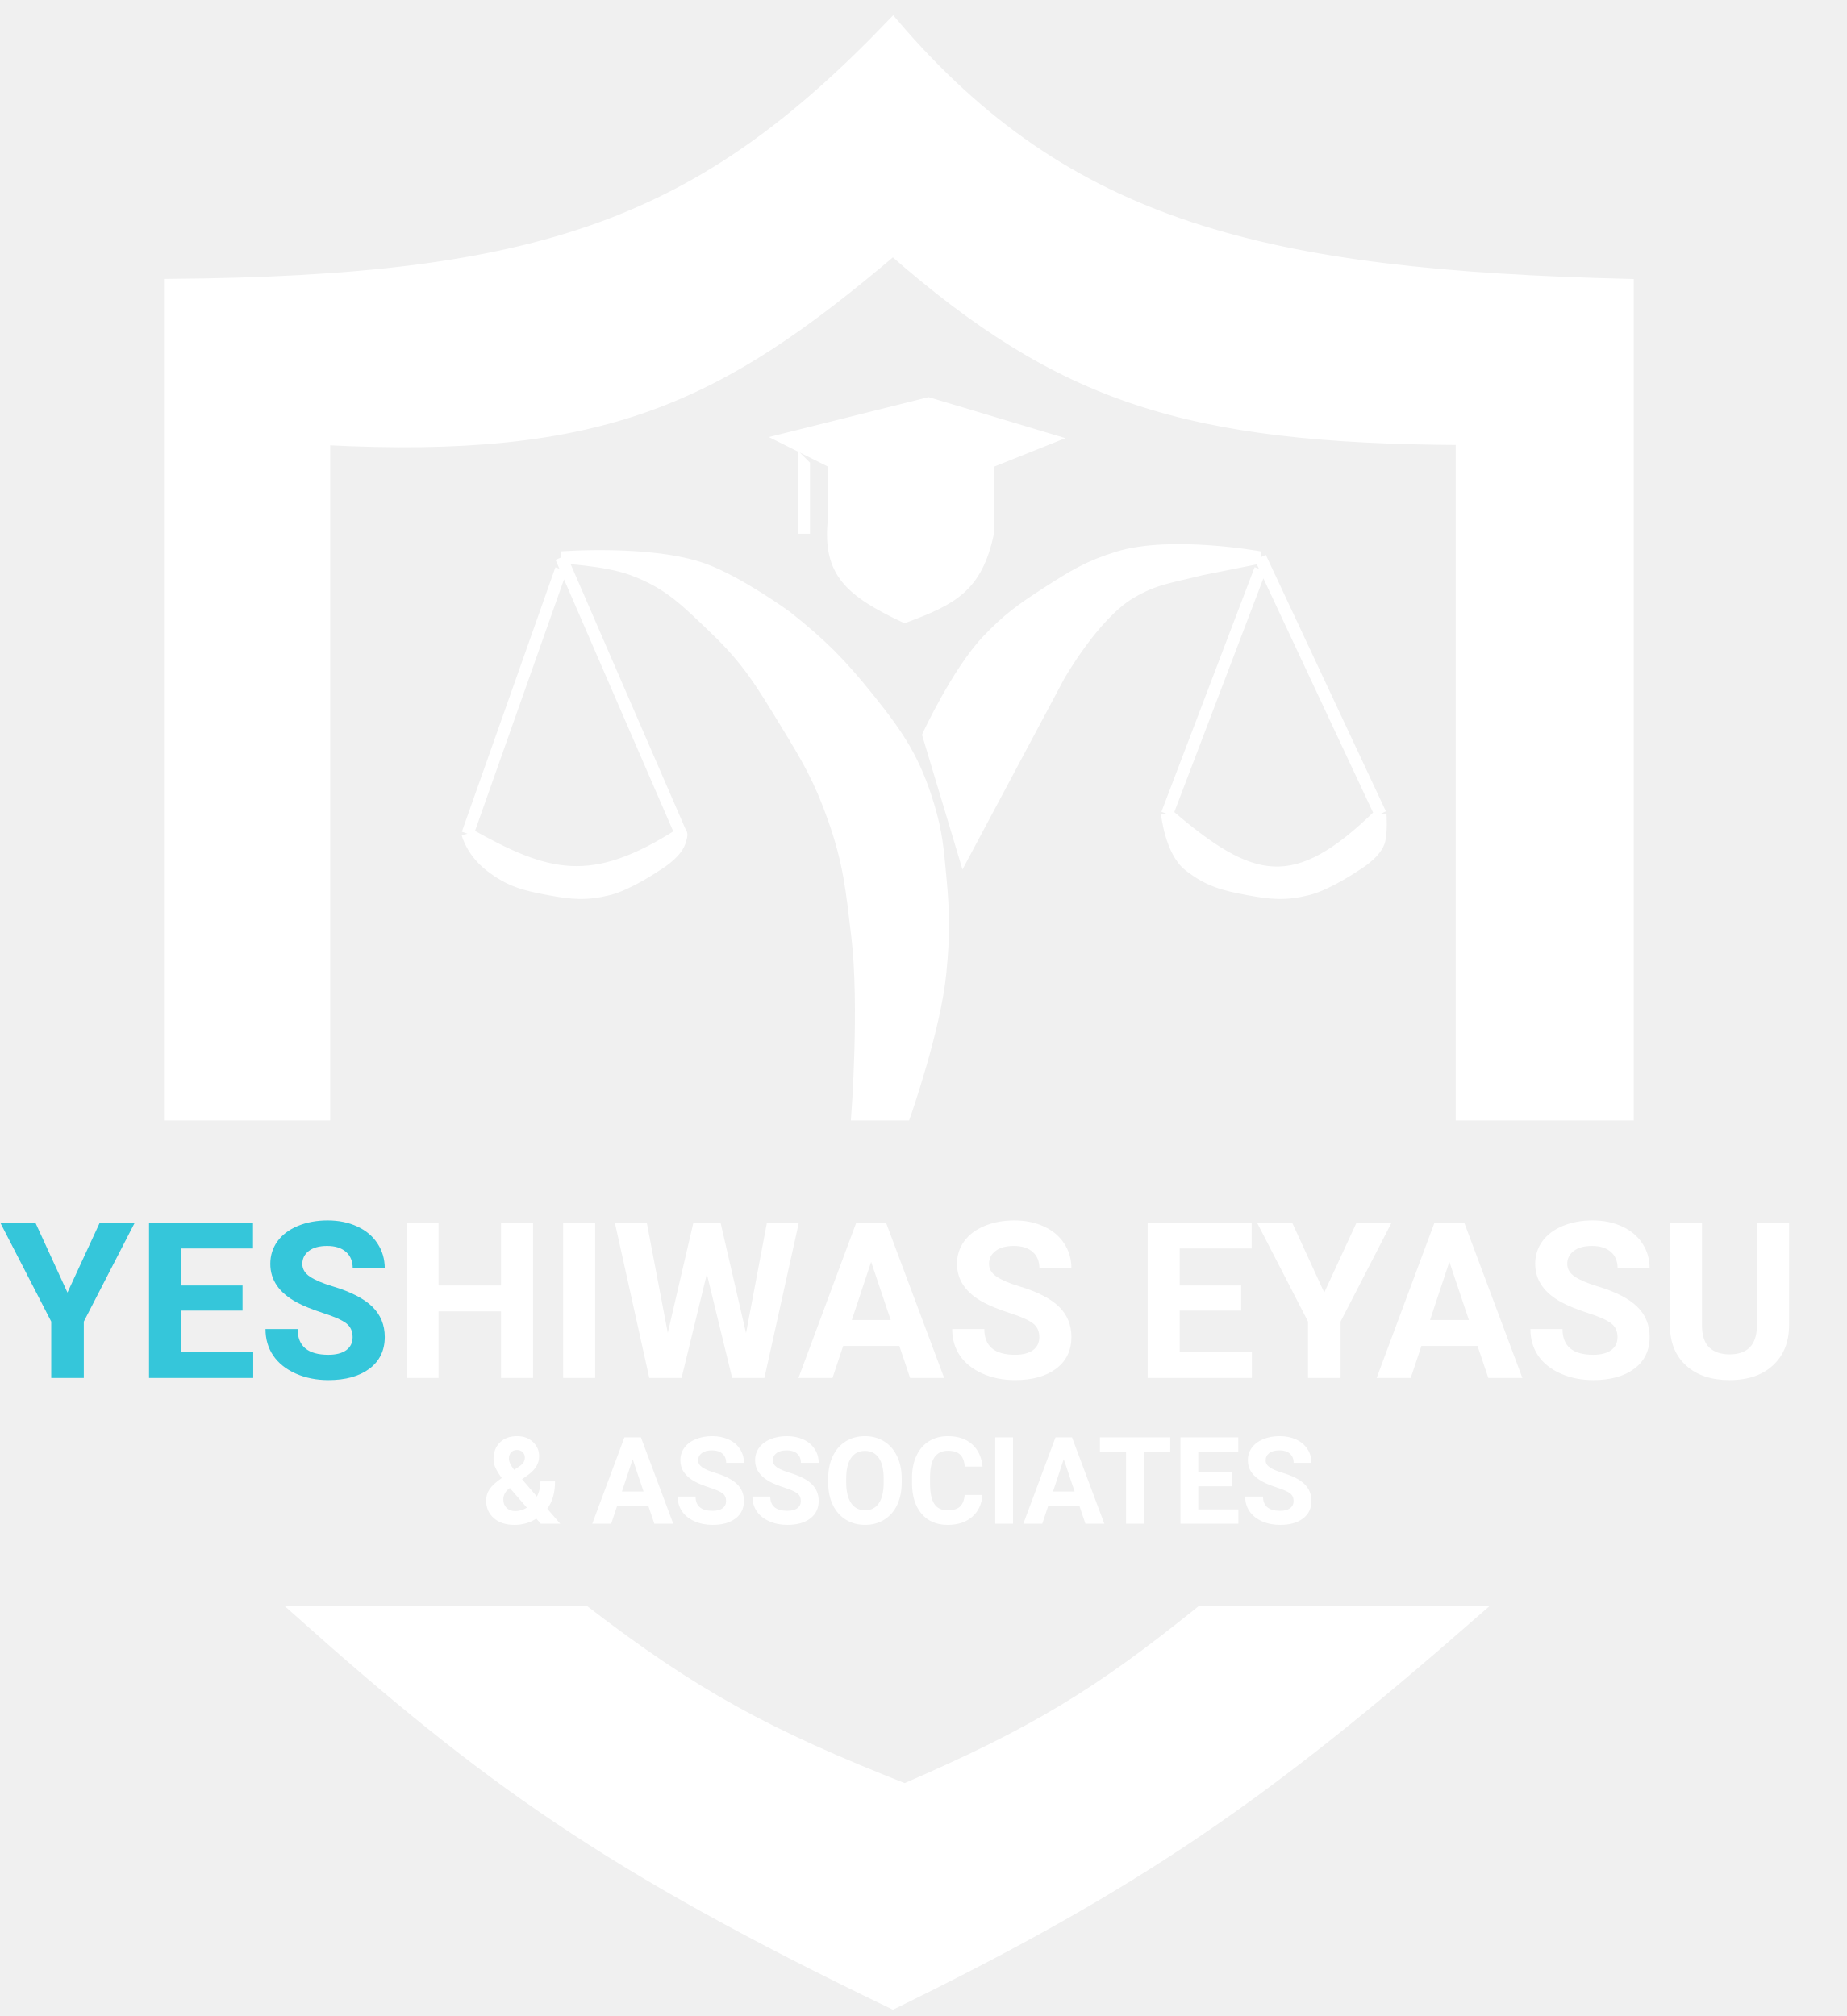
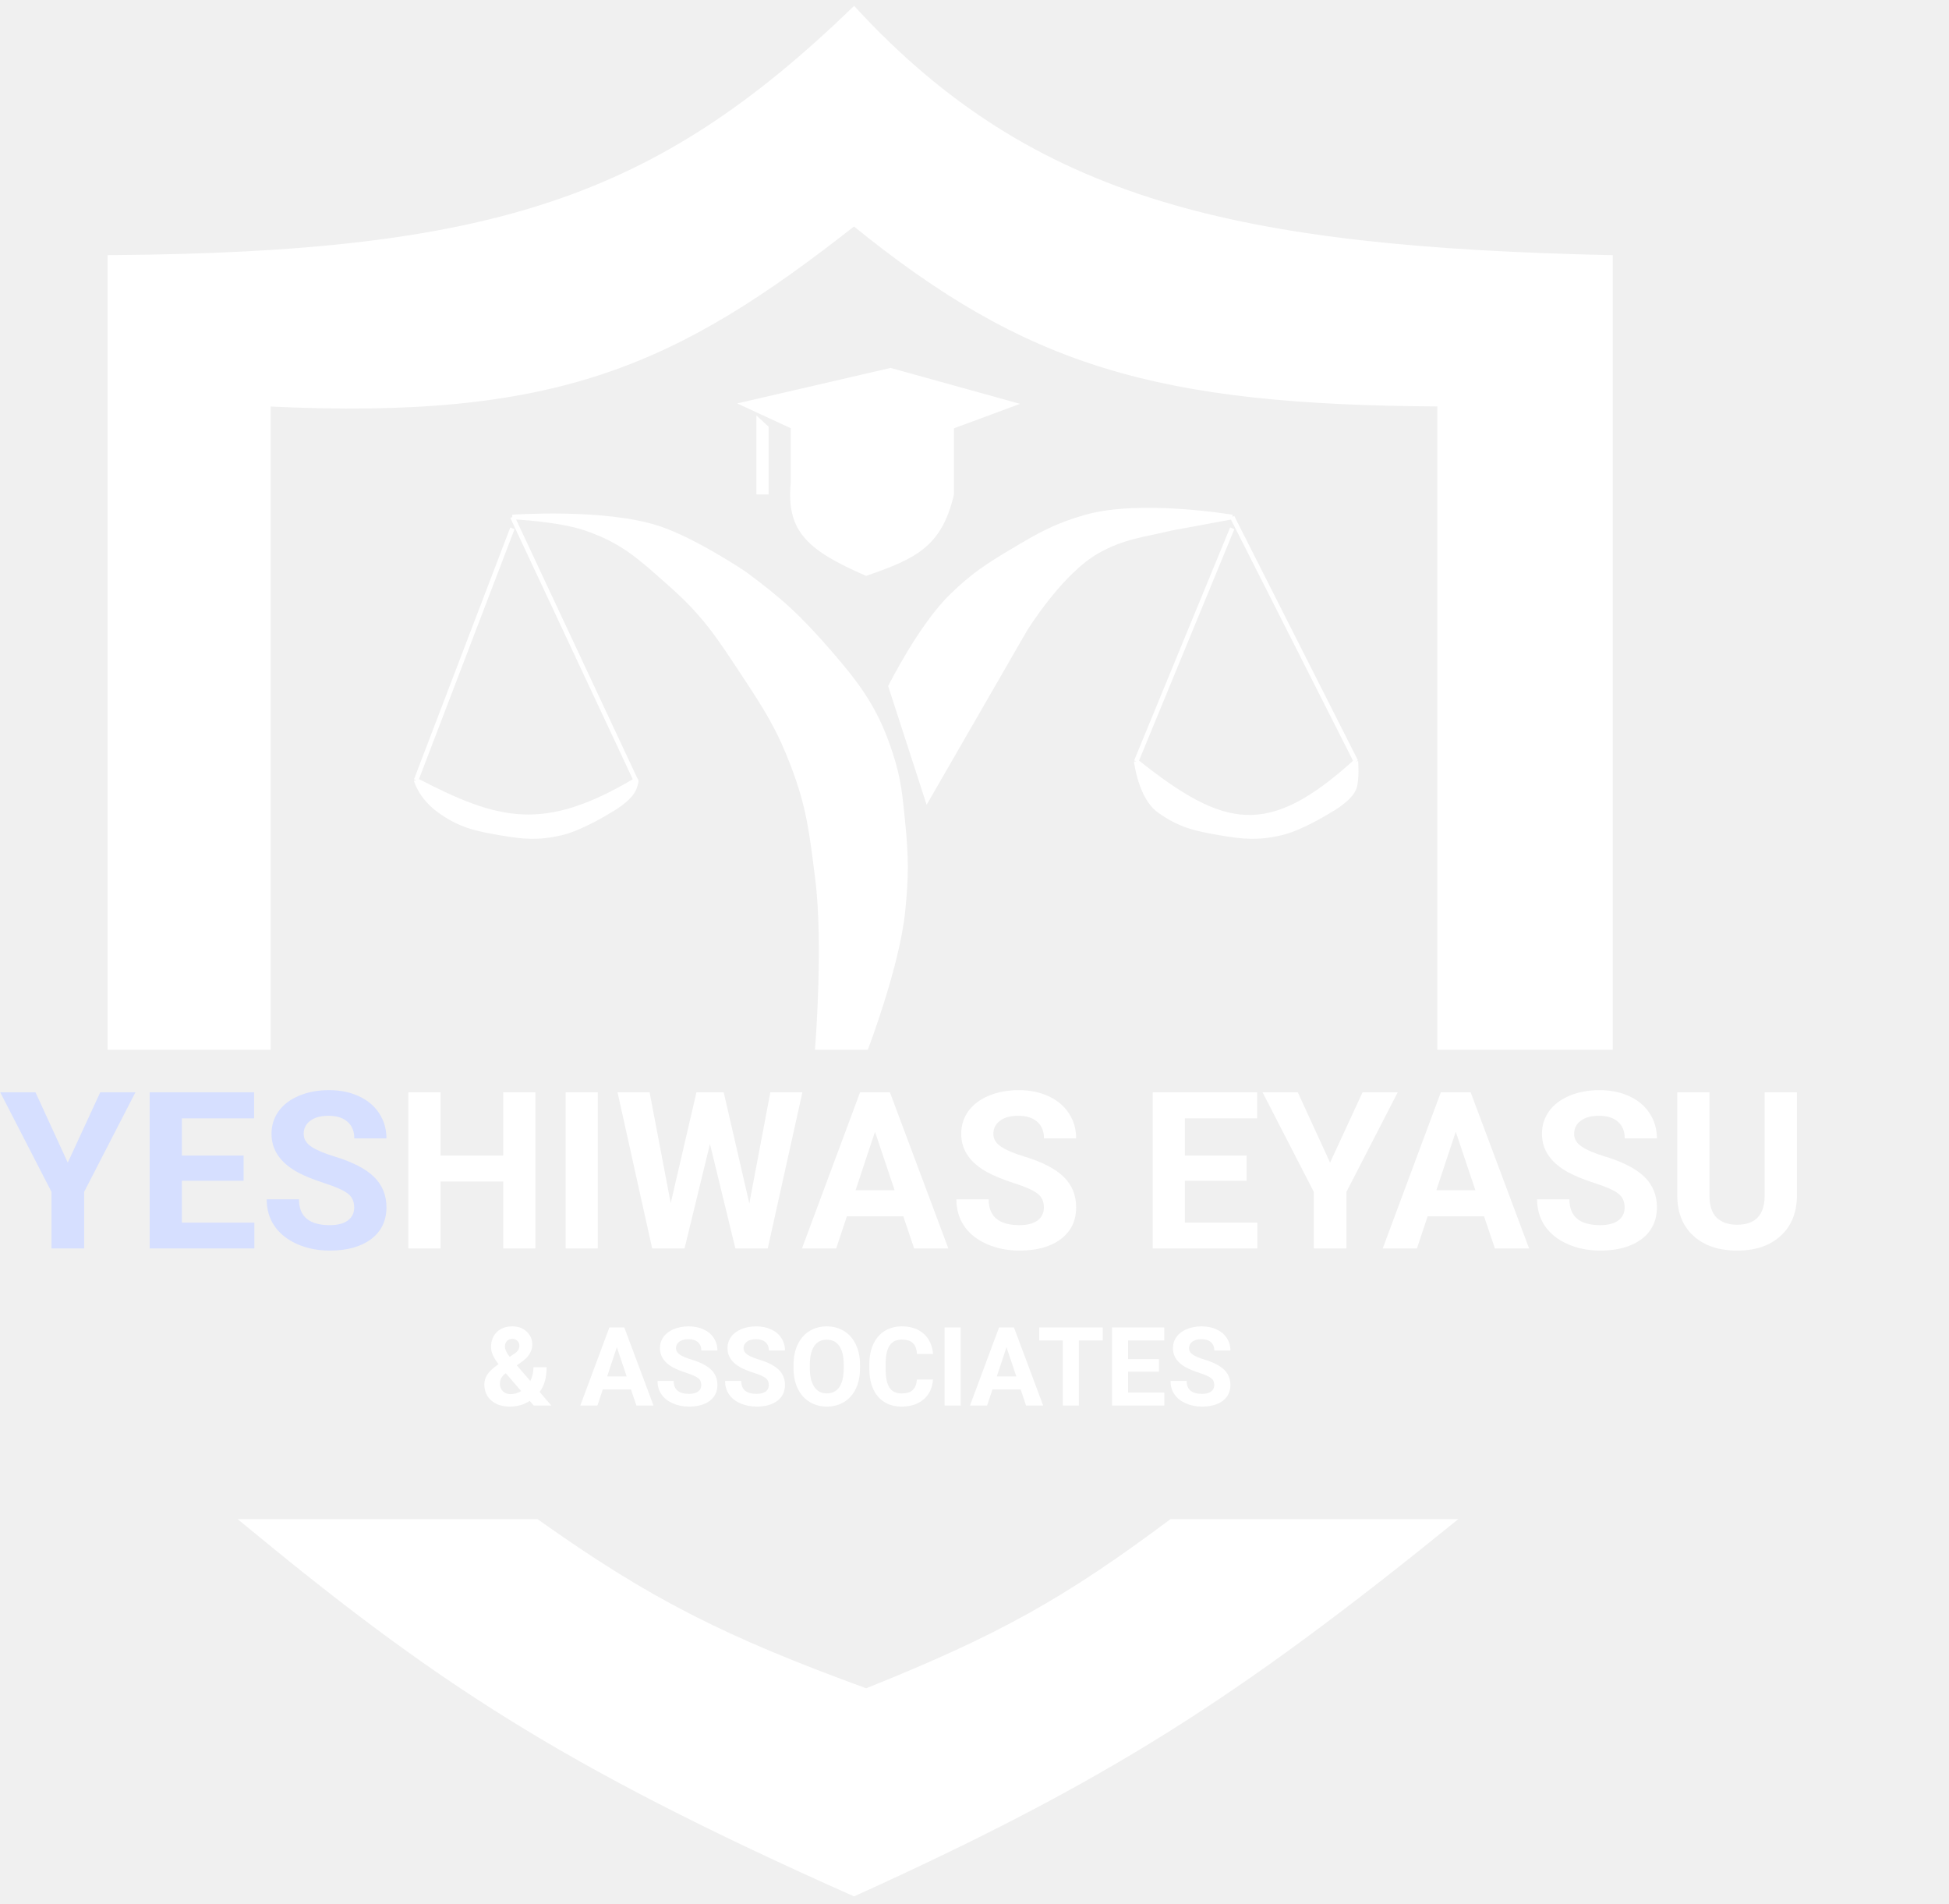
- <svg xmlns="http://www.w3.org/2000/svg" width="76" height="83" viewBox="0 0 76 83" fill="none">
-   <path d="M36.756 82.463C24.924 76.769 19.968 73.146 12.366 66.366H24.073C28.56 69.812 31.562 71.443 37.244 73.683C42.6 71.366 45.251 69.746 49.439 66.366H60.658C52.044 73.906 46.86 77.515 36.756 82.463Z" fill="white" />
-   <path d="M13.341 45.878H7V11.732C22.348 11.609 28.854 9.25 36.756 1C43.939 9.415 52.085 11.365 67 11.732V45.878H60.171V18.073C48.835 18.012 43.68 16.344 36.756 10.268C29.588 16.354 24.859 18.673 13.341 18.073V45.878Z" fill="white" />
-   <path d="M37.244 45.878H35.293C35.293 45.878 35.628 41.399 35.293 38.561C35.065 36.632 34.964 35.515 34.317 33.683C33.75 32.076 33.254 31.234 32.366 29.78C31.372 28.155 30.817 27.193 29.439 25.878C28.254 24.747 27.562 24.006 26.024 23.439C24.937 23.038 23.098 22.951 23.098 22.951L28.028 34.326C28.028 34.326 28.096 34.297 27.976 34.658C27.805 35.17 27 35.634 27 35.634C27 35.634 25.875 36.403 25.049 36.61C24.125 36.841 23.546 36.783 22.61 36.61C21.601 36.423 20.979 36.267 20.171 35.634C19.421 35.047 19.247 34.326 19.247 34.326C22.523 36.169 24.36 36.689 28.028 34.326L23.098 22.951C23.098 22.951 26.792 22.663 28.951 23.439C30.397 23.958 32.366 25.39 32.366 25.39C33.813 26.543 34.564 27.287 35.781 28.805C36.997 30.323 37.655 31.317 38.219 33.195C38.553 34.305 38.599 34.968 38.707 36.122C38.85 37.639 38.853 38.507 38.707 40.024C38.481 42.37 37.244 45.878 37.244 45.878Z" fill="white" />
-   <path d="M39.683 35.146L38.219 30.268C38.219 30.268 39.42 27.669 40.658 26.366C41.499 25.482 42.072 25.075 43.098 24.415C44.172 23.723 44.803 23.327 46.024 22.951C48.209 22.279 51.878 22.951 51.878 22.951L56.822 33.511C56.822 33.511 56.877 34.297 56.756 34.658C56.586 35.17 55.781 35.634 55.781 35.634C55.781 35.634 54.656 36.403 53.829 36.61C52.905 36.841 52.327 36.783 51.39 36.61C50.382 36.423 49.759 36.267 48.951 35.634C48.201 35.047 48.041 33.511 48.041 33.511C51.516 36.501 53.316 36.959 56.822 33.511L51.878 22.951L49.439 23.439C48.273 23.741 47.545 23.795 46.512 24.415C45.006 25.318 43.585 27.829 43.585 27.829L39.683 35.146Z" fill="white" />
-   <path d="M40.658 19.049V21.976C40.181 24.165 39.182 24.662 37.244 25.39C34.98 24.316 34.135 23.543 34.317 21.488V19.049L32.366 18.073L38.219 16.61L43.098 18.073L40.658 19.049Z" fill="white" />
-   <path d="M23.098 22.951C23.098 22.951 24.937 23.038 26.024 23.439C27.562 24.006 28.254 24.747 29.439 25.878C30.817 27.193 31.372 28.155 32.366 29.78C33.254 31.234 33.75 32.076 34.317 33.683C34.964 35.515 35.065 36.632 35.293 38.561C35.628 41.399 35.293 45.878 35.293 45.878H37.244C37.244 45.878 38.481 42.37 38.707 40.024C38.853 38.507 38.85 37.639 38.707 36.122C38.599 34.968 38.553 34.305 38.219 33.195C37.655 31.317 36.997 30.323 35.781 28.805C34.564 27.287 33.813 26.543 32.366 25.39C32.366 25.39 30.397 23.958 28.951 23.439C26.792 22.663 23.098 22.951 23.098 22.951ZM23.098 22.951L28.028 34.326M51.878 22.951L49.439 23.439C48.273 23.741 47.545 23.795 46.512 24.415C45.006 25.318 43.585 27.829 43.585 27.829L39.683 35.146C39.111 33.241 38.791 32.173 38.219 30.268C38.219 30.268 39.42 27.669 40.658 26.366C41.499 25.482 42.072 25.075 43.098 24.415C44.172 23.723 44.803 23.327 46.024 22.951C48.209 22.279 51.878 22.951 51.878 22.951ZM51.878 22.951L56.822 33.511M23.098 23.439L19.247 34.326M19.247 34.326C22.523 36.169 24.36 36.689 28.028 34.326M19.247 34.326C19.247 34.326 19.421 35.047 20.171 35.634C20.979 36.267 21.601 36.423 22.61 36.61C23.546 36.783 24.125 36.841 25.049 36.61C25.875 36.403 27 35.634 27 35.634C27 35.634 27.805 35.17 27.976 34.658C28.096 34.297 28.028 34.326 28.028 34.326M34.317 21.976H40.658M40.658 21.976V19.049L43.098 18.073L38.219 16.61L32.366 18.073L34.317 19.049V21.488C34.135 23.543 34.98 24.316 37.244 25.39C39.182 24.662 40.181 24.165 40.658 21.976ZM48.041 33.511C51.516 36.501 53.316 36.959 56.822 33.511M48.041 33.511C48.041 33.511 48.201 35.047 48.951 35.634C49.759 36.267 50.382 36.423 51.39 36.61C52.327 36.783 52.905 36.841 53.829 36.61C54.656 36.403 55.781 35.634 55.781 35.634C55.781 35.634 56.586 35.17 56.756 34.658C56.877 34.297 56.822 33.511 56.822 33.511M48.041 33.511L51.878 23.439M12.366 66.366C19.968 73.146 24.924 76.769 36.756 82.463C46.86 77.515 52.044 73.906 60.658 66.366H49.439C45.251 69.746 42.6 71.366 37.244 73.683C31.562 71.443 28.56 69.812 24.073 66.366H12.366ZM7 45.878H13.341V18.073C24.859 18.673 29.588 16.354 36.756 10.268C43.68 16.344 48.835 18.012 60.171 18.073V45.878H67V11.732C52.085 11.365 43.939 9.415 36.756 1C28.854 9.25 22.348 11.609 7 11.732V45.878Z" stroke="white" stroke-width="0.5" />
-   <path d="M32.854 21.488V19.049V18.561L33.342 19.049V21.976H32.854V21.488Z" fill="white" />
-   <path d="M2.777 53.216L4.109 50.333H5.55L3.45 54.411V56.732H2.109V54.411L0.009 50.333H1.455L2.777 53.216ZM9.984 53.959H7.453V55.673H10.424V56.732H6.135V50.333H10.415V51.401H7.453V52.926H9.984V53.959ZM14.515 55.053C14.515 54.804 14.427 54.614 14.252 54.482C14.076 54.347 13.759 54.206 13.302 54.06C12.845 53.91 12.483 53.764 12.217 53.62C11.49 53.228 11.127 52.699 11.127 52.034C11.127 51.688 11.224 51.381 11.417 51.111C11.613 50.839 11.893 50.626 12.256 50.474C12.623 50.322 13.033 50.245 13.487 50.245C13.944 50.245 14.351 50.329 14.709 50.496C15.066 50.66 15.343 50.893 15.539 51.195C15.738 51.496 15.838 51.839 15.838 52.223H14.52C14.52 51.93 14.427 51.703 14.243 51.542C14.058 51.378 13.799 51.296 13.465 51.296C13.143 51.296 12.892 51.364 12.713 51.502C12.535 51.637 12.445 51.816 12.445 52.038C12.445 52.246 12.549 52.421 12.757 52.561C12.968 52.702 13.277 52.834 13.685 52.957C14.435 53.182 14.981 53.462 15.324 53.796C15.666 54.13 15.838 54.546 15.838 55.044C15.838 55.598 15.628 56.033 15.21 56.349C14.79 56.663 14.227 56.82 13.518 56.82C13.025 56.82 12.577 56.73 12.173 56.551C11.769 56.37 11.46 56.122 11.246 55.809C11.035 55.495 10.929 55.132 10.929 54.719H12.252C12.252 55.425 12.674 55.778 13.518 55.778C13.831 55.778 14.076 55.715 14.252 55.589C14.427 55.46 14.515 55.282 14.515 55.053Z" fill="#35C6DA" />
-   <path d="M21.942 56.732H20.623V53.989H18.053V56.732H16.734V50.333H18.053V52.926H20.623V50.333H21.942V56.732ZM24.5 56.732H23.181V50.333H24.5V56.732ZM30.709 54.886L31.57 50.333H32.884L31.465 56.732H30.138L29.096 52.451L28.055 56.732H26.727L25.308 50.333H26.622L27.488 54.877L28.543 50.333H29.659L30.709 54.886ZM37.02 55.413H34.708L34.269 56.732H32.867L35.248 50.333H36.47L38.865 56.732H37.463L37.02 55.413ZM35.064 54.346H36.664L35.859 51.95L35.064 54.346ZM42.781 55.053C42.781 54.804 42.693 54.614 42.517 54.482C42.341 54.347 42.025 54.206 41.568 54.06C41.111 53.91 40.749 53.764 40.482 53.62C39.756 53.228 39.393 52.699 39.393 52.034C39.393 51.688 39.489 51.381 39.683 51.111C39.879 50.839 40.159 50.626 40.522 50.474C40.888 50.322 41.298 50.245 41.752 50.245C42.209 50.245 42.617 50.329 42.974 50.496C43.331 50.66 43.608 50.893 43.805 51.195C44.004 51.496 44.103 51.839 44.103 52.223H42.785C42.785 51.93 42.693 51.703 42.508 51.542C42.324 51.378 42.065 51.296 41.73 51.296C41.408 51.296 41.158 51.364 40.979 51.502C40.8 51.637 40.711 51.816 40.711 52.038C40.711 52.246 40.815 52.421 41.023 52.561C41.234 52.702 41.543 52.834 41.95 52.957C42.7 53.182 43.247 53.462 43.589 53.796C43.932 54.13 44.103 54.546 44.103 55.044C44.103 55.598 43.894 56.033 43.475 56.349C43.056 56.663 42.492 56.82 41.783 56.82C41.291 56.82 40.843 56.73 40.438 56.551C40.034 56.37 39.725 56.122 39.511 55.809C39.3 55.495 39.195 55.132 39.195 54.719H40.518C40.518 55.425 40.94 55.778 41.783 55.778C42.097 55.778 42.341 55.715 42.517 55.589C42.693 55.46 42.781 55.282 42.781 55.053ZM51.091 53.959H48.56V55.673H51.53V56.732H47.241V50.333H51.522V51.401H48.56V52.926H51.091V53.959ZM54.51 53.216L55.841 50.333H57.283L55.182 54.411V56.732H53.842V54.411L51.741 50.333H53.187L54.51 53.216ZM60.82 55.413H58.509L58.069 56.732H56.667L59.049 50.333H60.271L62.666 56.732H61.264L60.82 55.413ZM58.865 54.346H60.464L59.66 51.95L58.865 54.346ZM66.582 55.053C66.582 54.804 66.494 54.614 66.318 54.482C66.142 54.347 65.826 54.206 65.369 54.06C64.912 53.91 64.55 53.764 64.283 53.62C63.557 53.228 63.193 52.699 63.193 52.034C63.193 51.688 63.29 51.381 63.483 51.111C63.68 50.839 63.959 50.626 64.323 50.474C64.689 50.322 65.099 50.245 65.553 50.245C66.01 50.245 66.418 50.329 66.775 50.496C67.132 50.66 67.409 50.893 67.606 51.195C67.805 51.496 67.904 51.839 67.904 52.223H66.586C66.586 51.93 66.494 51.703 66.309 51.542C66.124 51.378 65.865 51.296 65.531 51.296C65.209 51.296 64.959 51.364 64.78 51.502C64.601 51.637 64.512 51.816 64.512 52.038C64.512 52.246 64.616 52.421 64.824 52.561C65.035 52.702 65.344 52.834 65.751 52.957C66.501 53.182 67.047 53.462 67.39 53.796C67.733 54.13 67.904 54.546 67.904 55.044C67.904 55.598 67.695 56.033 67.276 56.349C66.857 56.663 66.293 56.82 65.584 56.82C65.092 56.82 64.644 56.73 64.239 56.551C63.835 56.37 63.526 56.122 63.312 55.809C63.101 55.495 62.996 55.132 62.996 54.719H64.318C64.318 55.425 64.74 55.778 65.584 55.778C65.897 55.778 66.142 55.715 66.318 55.589C66.494 55.46 66.582 55.282 66.582 55.053ZM73.644 50.333V54.548C73.644 55.248 73.424 55.801 72.984 56.209C72.548 56.616 71.95 56.82 71.191 56.82C70.444 56.82 69.851 56.622 69.412 56.226C68.972 55.831 68.748 55.287 68.739 54.596V50.333H70.058V54.556C70.058 54.975 70.157 55.282 70.356 55.475C70.559 55.665 70.837 55.761 71.191 55.761C71.933 55.761 72.309 55.371 72.321 54.592V50.333H73.644Z" fill="white" />
-   <path d="M20.01 61.775C20.01 61.61 20.056 61.458 20.147 61.318C20.24 61.178 20.409 61.023 20.655 60.852C20.549 60.71 20.466 60.578 20.406 60.454C20.346 60.329 20.315 60.198 20.315 60.063C20.315 59.787 20.402 59.562 20.577 59.389C20.752 59.215 20.988 59.128 21.285 59.128C21.55 59.128 21.767 59.207 21.936 59.365C22.107 59.523 22.193 59.72 22.193 59.956C22.193 60.239 22.05 60.489 21.763 60.705L21.49 60.903L22.102 61.616C22.199 61.427 22.247 61.219 22.247 60.991H22.847C22.847 61.453 22.741 61.828 22.527 62.114L23.06 62.732H22.259L22.076 62.522C21.814 62.694 21.512 62.781 21.172 62.781C20.821 62.781 20.539 62.689 20.328 62.505C20.116 62.319 20.01 62.076 20.01 61.775ZM21.206 62.214C21.376 62.214 21.536 62.167 21.688 62.072L20.987 61.262L20.936 61.299C20.791 61.422 20.718 61.568 20.718 61.736C20.718 61.877 20.763 61.993 20.852 62.082C20.944 62.17 21.062 62.214 21.206 62.214ZM20.948 60.053C20.948 60.176 21.019 60.329 21.163 60.515L21.351 60.39C21.447 60.329 21.512 60.268 21.548 60.21C21.586 60.151 21.605 60.081 21.605 60C21.605 59.918 21.574 59.848 21.514 59.787C21.454 59.727 21.377 59.697 21.282 59.697C21.181 59.697 21.1 59.73 21.038 59.795C20.978 59.86 20.948 59.946 20.948 60.053ZM26.688 61.999H25.403L25.159 62.732H24.38L25.704 59.177H26.382L27.713 62.732H26.934L26.688 61.999ZM25.601 61.406H26.49L26.043 60.075L25.601 61.406ZM29.888 61.799C29.888 61.661 29.839 61.555 29.742 61.482C29.644 61.407 29.468 61.329 29.214 61.247C28.96 61.164 28.759 61.083 28.611 61.003C28.208 60.785 28.006 60.491 28.006 60.122C28.006 59.93 28.06 59.759 28.167 59.609C28.276 59.458 28.431 59.34 28.633 59.255C28.837 59.17 29.065 59.128 29.317 59.128C29.571 59.128 29.797 59.175 29.996 59.267C30.194 59.358 30.348 59.488 30.457 59.656C30.568 59.823 30.623 60.014 30.623 60.227H29.891C29.891 60.064 29.839 59.938 29.737 59.848C29.634 59.757 29.49 59.712 29.305 59.712C29.126 59.712 28.986 59.75 28.887 59.826C28.788 59.901 28.738 60.001 28.738 60.124C28.738 60.24 28.796 60.337 28.912 60.415C29.029 60.493 29.201 60.566 29.427 60.635C29.843 60.76 30.147 60.915 30.337 61.101C30.528 61.286 30.623 61.517 30.623 61.794C30.623 62.102 30.507 62.343 30.274 62.519C30.041 62.694 29.728 62.781 29.334 62.781C29.061 62.781 28.811 62.731 28.587 62.632C28.362 62.531 28.191 62.393 28.072 62.219C27.955 62.045 27.896 61.843 27.896 61.614H28.631C28.631 62.006 28.865 62.202 29.334 62.202C29.508 62.202 29.644 62.167 29.742 62.097C29.839 62.025 29.888 61.926 29.888 61.799ZM32.964 61.799C32.964 61.661 32.916 61.555 32.818 61.482C32.72 61.407 32.544 61.329 32.291 61.247C32.037 61.164 31.836 61.083 31.688 61.003C31.284 60.785 31.082 60.491 31.082 60.122C31.082 59.93 31.136 59.759 31.243 59.609C31.352 59.458 31.508 59.34 31.709 59.255C31.913 59.17 32.141 59.128 32.393 59.128C32.647 59.128 32.873 59.175 33.072 59.267C33.27 59.358 33.424 59.488 33.533 59.656C33.644 59.823 33.699 60.014 33.699 60.227H32.967C32.967 60.064 32.916 59.938 32.813 59.848C32.71 59.757 32.566 59.712 32.381 59.712C32.202 59.712 32.063 59.75 31.963 59.826C31.864 59.901 31.814 60.001 31.814 60.124C31.814 60.24 31.872 60.337 31.988 60.415C32.105 60.493 32.277 60.566 32.503 60.635C32.92 60.76 33.223 60.915 33.414 61.101C33.604 61.286 33.699 61.517 33.699 61.794C33.699 62.102 33.583 62.343 33.35 62.519C33.117 62.694 32.804 62.781 32.41 62.781C32.137 62.781 31.888 62.731 31.663 62.632C31.439 62.531 31.267 62.393 31.148 62.219C31.031 62.045 30.972 61.843 30.972 61.614H31.707C31.707 62.006 31.941 62.202 32.41 62.202C32.584 62.202 32.72 62.167 32.818 62.097C32.916 62.025 32.964 61.926 32.964 61.799ZM37.117 61.035C37.117 61.385 37.055 61.692 36.932 61.955C36.808 62.219 36.63 62.422 36.399 62.566C36.17 62.709 35.906 62.781 35.608 62.781C35.314 62.781 35.051 62.71 34.82 62.568C34.589 62.426 34.41 62.225 34.283 61.963C34.156 61.699 34.092 61.396 34.09 61.054V60.879C34.09 60.529 34.153 60.221 34.278 59.956C34.405 59.689 34.583 59.485 34.812 59.343C35.044 59.2 35.307 59.128 35.603 59.128C35.9 59.128 36.163 59.2 36.392 59.343C36.623 59.485 36.801 59.689 36.927 59.956C37.054 60.221 37.117 60.528 37.117 60.876V61.035ZM36.375 60.874C36.375 60.501 36.308 60.218 36.175 60.024C36.041 59.831 35.851 59.734 35.603 59.734C35.358 59.734 35.168 59.83 35.035 60.022C34.901 60.212 34.834 60.492 34.832 60.862V61.035C34.832 61.398 34.899 61.679 35.032 61.88C35.166 62.08 35.358 62.18 35.608 62.18C35.854 62.18 36.043 62.084 36.175 61.892C36.307 61.698 36.373 61.417 36.375 61.047V60.874ZM40.44 61.548C40.412 61.93 40.271 62.231 40.015 62.451C39.761 62.671 39.426 62.781 39.009 62.781C38.553 62.781 38.195 62.627 37.933 62.322C37.672 62.014 37.542 61.592 37.542 61.057V60.84C37.542 60.498 37.602 60.197 37.723 59.936C37.843 59.676 38.015 59.477 38.238 59.338C38.462 59.198 38.723 59.128 39.019 59.128C39.429 59.128 39.76 59.238 40.01 59.458C40.261 59.678 40.406 59.986 40.445 60.383H39.712C39.694 60.154 39.63 59.988 39.52 59.885C39.41 59.781 39.244 59.729 39.019 59.729C38.775 59.729 38.592 59.817 38.47 59.992C38.349 60.167 38.287 60.438 38.284 60.805V61.074C38.284 61.458 38.342 61.739 38.458 61.916C38.575 62.094 38.759 62.182 39.009 62.182C39.236 62.182 39.404 62.131 39.515 62.029C39.627 61.924 39.691 61.764 39.708 61.548H40.44ZM41.7 62.732H40.967V59.177H41.7V62.732ZM44.432 61.999H43.148L42.903 62.732H42.124L43.448 59.177H44.127L45.457 62.732H44.678L44.432 61.999ZM43.345 61.406H44.234L43.787 60.075L43.345 61.406ZM48.172 59.77H47.083V62.732H46.351V59.77H45.276V59.177H48.172V59.77ZM50.73 61.191H49.324V62.143H50.975V62.732H48.592V59.177H50.97V59.77H49.324V60.617H50.73V61.191ZM53.248 61.799C53.248 61.661 53.199 61.555 53.101 61.482C53.003 61.407 52.828 61.329 52.574 61.247C52.32 61.164 52.119 61.083 51.971 61.003C51.567 60.785 51.365 60.491 51.365 60.122C51.365 59.93 51.419 59.759 51.526 59.609C51.635 59.458 51.791 59.34 51.993 59.255C52.196 59.17 52.424 59.128 52.676 59.128C52.93 59.128 53.156 59.175 53.355 59.267C53.553 59.358 53.707 59.488 53.816 59.656C53.927 59.823 53.982 60.014 53.982 60.227H53.25C53.25 60.064 53.199 59.938 53.096 59.848C52.994 59.757 52.85 59.712 52.664 59.712C52.485 59.712 52.346 59.75 52.247 59.826C52.147 59.901 52.098 60.001 52.098 60.124C52.098 60.24 52.155 60.337 52.271 60.415C52.388 60.493 52.56 60.566 52.786 60.635C53.203 60.76 53.506 60.915 53.697 61.101C53.887 61.286 53.982 61.517 53.982 61.794C53.982 62.102 53.866 62.343 53.633 62.519C53.401 62.694 53.087 62.781 52.693 62.781C52.42 62.781 52.171 62.731 51.946 62.632C51.722 62.531 51.55 62.393 51.431 62.219C51.314 62.045 51.255 61.843 51.255 61.614H51.99C51.99 62.006 52.225 62.202 52.693 62.202C52.867 62.202 53.003 62.167 53.101 62.097C53.199 62.025 53.248 61.926 53.248 61.799Z" fill="white" />
+ <svg xmlns="http://www.w3.org/2000/svg" width="213" height="208" viewBox="0 0 213 208" fill="none">
+   <path d="M93.333 206.953C60.993 192.556 47.446 183.396 26.667 166.255H58.667C70.931 174.969 79.135 179.092 94.667 184.754C109.308 178.898 116.553 174.802 128 166.255H158.667C135.121 185.318 120.95 194.441 93.333 206.953Z" fill="white" />
+   <path d="M29.333 114.459H12V28.131C53.951 27.822 71.734 21.856 93.333 1C112.966 22.274 135.231 27.205 176 28.131V114.459H157.333V44.164C126.349 44.009 112.26 39.792 93.333 24.432C73.741 39.817 60.814 45.679 29.333 44.164V114.459Z" fill="white" />
+   <path d="M94.667 114.459H89.333C89.333 114.459 90.249 103.135 89.333 95.96C88.71 91.083 88.434 88.259 86.667 83.628C85.117 79.566 83.762 77.437 81.333 73.762C78.618 69.652 77.1 67.221 73.333 63.896C70.093 61.035 68.203 59.162 64 57.73C61.028 56.717 56 56.496 56 56.496L69.476 85.253C69.476 85.253 69.663 85.18 69.333 86.094C68.868 87.386 66.667 88.561 66.667 88.561C66.667 88.561 63.592 90.505 61.333 91.027C58.808 91.611 57.227 91.466 54.667 91.027C51.91 90.555 50.208 90.16 48 88.561C45.95 87.076 45.476 85.253 45.476 85.253C54.428 89.912 59.449 91.227 69.476 85.253L56 56.496C56 56.496 66.099 55.768 72 57.73C75.951 59.042 81.333 62.663 81.333 62.663C85.29 65.576 87.343 67.458 90.667 71.295C93.991 75.133 95.791 77.645 97.333 82.394C98.244 85.2 98.37 86.877 98.667 89.794C99.057 93.63 99.066 95.825 98.667 99.66C98.049 105.59 94.667 114.459 94.667 114.459Z" fill="white" />
+   <path d="M101.333 87.328L97.333 74.995C97.333 74.995 100.616 68.423 104 65.129C106.297 62.894 107.863 61.864 110.667 60.196C113.604 58.448 115.328 57.446 118.667 56.496C124.639 54.797 134.667 56.496 134.667 56.496L148.179 83.192C148.179 83.192 148.329 85.18 148 86.094C147.534 87.386 145.333 88.561 145.333 88.561C145.333 88.561 142.259 90.505 140 91.027C137.474 91.611 135.893 91.466 133.333 91.027C130.576 90.555 128.874 90.16 126.667 88.561C124.617 87.076 124.179 83.192 124.179 83.192C133.678 90.753 138.597 91.911 148.179 83.192L134.667 56.496L128 57.73C124.812 58.492 122.824 58.629 120 60.196C115.884 62.48 112 68.829 112 68.829L101.333 87.328Z" fill="white" />
+   <path d="M104 46.63V54.03C102.694 59.564 99.965 60.821 94.667 62.663C88.478 59.946 86.169 57.992 86.667 52.797V46.63L81.333 44.164L97.333 40.464L110.667 44.164L104 46.63Z" fill="white" />
+   <path d="M56 56.496C56 56.496 61.028 56.717 64 57.73C68.203 59.162 70.093 61.035 73.333 63.896C77.1 67.221 78.618 69.652 81.333 73.762C83.762 77.437 85.117 79.566 86.667 83.628C88.434 88.259 88.71 91.083 89.333 95.96C90.249 103.135 89.333 114.459 89.333 114.459H94.667C94.667 114.459 98.049 105.59 98.667 99.66C99.066 95.825 99.057 93.63 98.667 89.794C98.37 86.877 98.244 85.2 97.333 82.394C95.791 77.645 93.991 75.133 90.667 71.295C87.343 67.458 85.29 65.576 81.333 62.663C81.333 62.663 75.951 59.042 72 57.73C66.099 55.768 56 56.496 56 56.496ZM56 56.496L69.476 85.253M134.667 56.496L128 57.73C124.812 58.492 122.824 58.629 120 60.196C115.884 62.48 112 68.829 112 68.829L101.333 87.328C99.771 82.511 98.895 79.811 97.333 74.995C97.333 74.995 100.616 68.423 104 65.129C106.297 62.894 107.863 61.864 110.667 60.196C113.604 58.448 115.328 57.446 118.667 56.496C124.639 54.797 134.667 56.496 134.667 56.496ZM134.667 56.496L148.179 83.192M56 57.73L45.476 85.253M45.476 85.253C54.428 89.912 59.449 91.227 69.476 85.253M45.476 85.253C45.476 85.253 45.95 87.076 48 88.561C50.208 90.16 51.91 90.555 54.667 91.027C57.227 91.466 58.808 91.611 61.333 91.027C63.592 90.505 66.667 88.561 66.667 88.561C66.667 88.561 68.868 87.386 69.333 86.094C69.663 85.18 69.476 85.253 69.476 85.253M86.667 54.03H104M104 54.03V46.63L110.667 44.164L97.333 40.464L81.333 44.164L86.667 46.63V52.797C86.169 57.992 88.478 59.946 94.667 62.663C99.965 60.821 102.694 59.564 104 54.03ZM124.179 83.192C133.678 90.753 138.597 91.911 148.179 83.192M124.179 83.192C124.179 83.192 124.617 87.076 126.667 88.561C128.874 90.16 130.576 90.555 133.333 91.027C135.893 91.466 137.474 91.611 140 91.027C142.259 90.505 145.333 88.561 145.333 88.561C145.333 88.561 147.534 87.386 148 86.094C148.329 85.18 148.179 83.192 148.179 83.192M124.179 83.192L134.667 57.73M26.667 166.255C47.446 183.396 60.993 192.556 93.333 206.953C120.95 194.441 135.121 185.318 158.667 166.255H128C116.553 174.802 109.308 178.898 94.667 184.754C79.135 179.092 70.931 174.969 58.667 166.255H26.667ZM12 114.459H29.333V44.164C60.814 45.679 73.741 39.817 93.333 24.432C112.26 39.792 126.349 44.009 157.333 44.164V114.459H176V28.131C135.231 27.205 112.966 22.274 93.333 1C71.734 21.856 53.951 27.822 12 28.131V114.459Z" stroke="white" stroke-width="0.5" />
+   <path d="M82.667 52.797V46.63V45.397L84 46.63V54.03H82.667V52.797Z" fill="white" />
+   <path d="M7.406 127.046L10.957 119.359H14.801L9.199 130.234V136.421H5.625V130.234L0.023 119.359H3.879L7.406 127.046ZM26.625 129.027H19.875V133.597H27.797V136.421H16.359V119.359H27.773V122.207H19.875V126.273H26.625V129.027ZM38.707 131.945C38.707 131.281 38.473 130.773 38.004 130.421C37.535 130.062 36.691 129.687 35.473 129.296C34.254 128.898 33.289 128.507 32.578 128.125C30.641 127.078 29.672 125.667 29.672 123.894C29.672 122.972 29.93 122.152 30.445 121.433C30.969 120.707 31.715 120.14 32.684 119.734C33.66 119.328 34.754 119.125 35.965 119.125C37.184 119.125 38.27 119.347 39.223 119.792C40.176 120.23 40.914 120.851 41.438 121.656C41.969 122.46 42.234 123.375 42.234 124.398H38.719C38.719 123.617 38.473 123.011 37.98 122.582C37.488 122.144 36.797 121.925 35.906 121.925C35.047 121.925 34.379 122.109 33.902 122.476C33.426 122.835 33.188 123.312 33.188 123.906C33.188 124.46 33.465 124.925 34.02 125.3C34.582 125.675 35.406 126.027 36.492 126.355C38.492 126.957 39.949 127.703 40.863 128.593C41.777 129.484 42.234 130.593 42.234 131.921C42.234 133.398 41.676 134.558 40.559 135.402C39.441 136.238 37.938 136.656 36.047 136.656C34.734 136.656 33.539 136.417 32.461 135.941C31.383 135.457 30.559 134.796 29.988 133.96C29.426 133.125 29.145 132.156 29.145 131.054H32.672C32.672 132.937 33.797 133.878 36.047 133.878C36.883 133.878 37.535 133.71 38.004 133.375C38.473 133.031 38.707 132.554 38.707 131.945Z" fill="#D6DFFF" />
+   <path d="M58.512 136.421H54.996V129.109H48.141V136.421H44.625V119.359H48.141V126.273H54.996V119.359H58.512V136.421ZM65.332 136.421H61.816V119.359H65.332V136.421ZM81.891 131.5L84.188 119.359H87.691L83.906 136.421H80.367L77.59 125.007L74.812 136.421H71.273L67.488 119.359H70.992L73.301 131.476L76.113 119.359H79.09L81.891 131.5ZM98.719 132.906H92.555L91.383 136.421H87.644L93.996 119.359H97.254L103.641 136.421H99.902L98.719 132.906ZM93.504 130.058H97.769L95.625 123.671L93.504 130.058ZM114.082 131.945C114.082 131.281 113.848 130.773 113.379 130.421C112.91 130.062 112.066 129.687 110.848 129.296C109.629 128.898 108.664 128.507 107.953 128.125C106.016 127.078 105.047 125.667 105.047 123.894C105.047 122.972 105.305 122.152 105.82 121.433C106.344 120.707 107.09 120.14 108.059 119.734C109.035 119.328 110.129 119.125 111.34 119.125C112.559 119.125 113.645 119.347 114.598 119.792C115.551 120.23 116.289 120.851 116.812 121.656C117.344 122.46 117.609 123.375 117.609 124.398H114.094C114.094 123.617 113.848 123.011 113.355 122.582C112.863 122.144 112.172 121.925 111.281 121.925C110.422 121.925 109.754 122.109 109.277 122.476C108.801 122.835 108.562 123.312 108.562 123.906C108.562 124.46 108.84 124.925 109.395 125.3C109.957 125.675 110.781 126.027 111.867 126.355C113.867 126.957 115.324 127.703 116.238 128.593C117.152 129.484 117.609 130.593 117.609 131.921C117.609 133.398 117.051 134.558 115.934 135.402C114.816 136.238 113.312 136.656 111.422 136.656C110.109 136.656 108.914 136.417 107.836 135.941C106.758 135.457 105.934 134.796 105.363 133.96C104.801 133.125 104.52 132.156 104.52 131.054H108.047C108.047 132.937 109.172 133.878 111.422 133.878C112.258 133.878 112.91 133.71 113.379 133.375C113.848 133.031 114.082 132.554 114.082 131.945ZM136.242 129.027H129.492V133.597H137.414V136.421H125.977V119.359H137.391V122.207H129.492V126.273H136.242V129.027ZM145.359 127.046L148.91 119.359H152.754L147.152 130.234V136.421H143.578V130.234L137.977 119.359H141.832L145.359 127.046ZM162.188 132.906H156.023L154.852 136.421H151.113L157.465 119.359H160.723L167.109 136.421H163.371L162.188 132.906ZM156.973 130.058H161.238L159.094 123.671L156.973 130.058ZM177.551 131.945C177.551 131.281 177.316 130.773 176.848 130.421C176.379 130.062 175.535 129.687 174.316 129.296C173.098 128.898 172.133 128.507 171.422 128.125C169.484 127.078 168.516 125.667 168.516 123.894C168.516 122.972 168.773 122.152 169.289 121.433C169.812 120.707 170.559 120.14 171.527 119.734C172.504 119.328 173.598 119.125 174.809 119.125C176.027 119.125 177.113 119.347 178.066 119.792C179.02 120.23 179.758 120.851 180.281 121.656C180.812 122.46 181.078 123.375 181.078 124.398H177.562C177.562 123.617 177.316 123.011 176.824 122.582C176.332 122.144 175.641 121.925 174.75 121.925C173.891 121.925 173.223 122.109 172.746 122.476C172.27 122.835 172.031 123.312 172.031 123.906C172.031 124.46 172.309 124.925 172.863 125.3C173.426 125.675 174.25 126.027 175.336 126.355C177.336 126.957 178.793 127.703 179.707 128.593C180.621 129.484 181.078 130.593 181.078 131.921C181.078 133.398 180.52 134.558 179.402 135.402C178.285 136.238 176.781 136.656 174.891 136.656C173.578 136.656 172.383 136.417 171.305 135.941C170.227 135.457 169.402 134.796 168.832 133.96C168.27 133.125 167.988 132.156 167.988 131.054H171.516C171.516 132.937 172.641 133.878 174.891 133.878C175.727 133.878 176.379 133.71 176.848 133.375C177.316 133.031 177.551 132.554 177.551 131.945ZM196.383 119.359V130.597C196.383 132.464 195.797 133.941 194.625 135.027C193.461 136.113 191.867 136.656 189.844 136.656C187.852 136.656 186.27 136.128 185.098 135.074C183.926 134.019 183.328 132.57 183.305 130.726V119.359H186.82V130.621C186.82 131.738 187.086 132.554 187.617 133.07C188.156 133.578 188.898 133.832 189.844 133.832C191.82 133.832 192.824 132.792 192.855 130.714V119.359H196.383Z" fill="white" />
+   <path d="M52.933 151.29C52.933 150.896 53.042 150.53 53.261 150.194C53.484 149.858 53.89 149.485 54.48 149.075C54.226 148.735 54.027 148.417 53.882 148.12C53.738 147.819 53.665 147.507 53.665 147.183C53.665 146.519 53.874 145.979 54.292 145.565C54.714 145.147 55.281 144.938 55.992 144.938C56.628 144.938 57.15 145.128 57.556 145.507C57.966 145.886 58.171 146.358 58.171 146.925C58.171 147.604 57.828 148.204 57.14 148.724L56.484 149.198L57.955 150.909C58.185 150.456 58.3 149.956 58.3 149.409H59.742C59.742 150.519 59.486 151.417 58.974 152.104L60.251 153.587H58.33L57.89 153.083C57.261 153.497 56.538 153.704 55.722 153.704C54.878 153.704 54.203 153.483 53.695 153.042C53.187 152.597 52.933 152.013 52.933 151.29ZM55.804 152.345C56.21 152.345 56.595 152.231 56.958 152.005L55.277 150.06L55.154 150.147C54.806 150.444 54.632 150.794 54.632 151.196C54.632 151.536 54.74 151.813 54.955 152.028C55.173 152.239 55.456 152.345 55.804 152.345ZM55.183 147.159C55.183 147.452 55.355 147.821 55.699 148.267L56.15 147.968C56.38 147.819 56.538 147.675 56.624 147.534C56.714 147.394 56.759 147.226 56.759 147.03C56.759 146.835 56.687 146.665 56.542 146.521C56.398 146.376 56.212 146.304 55.986 146.304C55.743 146.304 55.548 146.382 55.4 146.538C55.255 146.694 55.183 146.901 55.183 147.159ZM68.958 151.829H65.876L65.29 153.587H63.421L66.597 145.056H68.226L71.419 153.587H69.55L68.958 151.829ZM66.351 150.405H68.484L67.412 147.212L66.351 150.405ZM76.64 151.349C76.64 151.017 76.523 150.763 76.288 150.587C76.054 150.407 75.632 150.22 75.023 150.024C74.413 149.825 73.931 149.63 73.576 149.438C72.607 148.915 72.122 148.21 72.122 147.323C72.122 146.862 72.251 146.452 72.509 146.093C72.771 145.729 73.144 145.446 73.628 145.243C74.117 145.04 74.663 144.938 75.269 144.938C75.878 144.938 76.421 145.05 76.898 145.272C77.374 145.491 77.743 145.802 78.005 146.204C78.271 146.606 78.404 147.063 78.404 147.575H76.646C76.646 147.185 76.523 146.882 76.277 146.667C76.031 146.448 75.685 146.339 75.24 146.339C74.81 146.339 74.476 146.431 74.238 146.614C73.999 146.794 73.88 147.032 73.88 147.329C73.88 147.606 74.019 147.839 74.296 148.026C74.578 148.214 74.99 148.39 75.533 148.554C76.533 148.854 77.261 149.228 77.718 149.673C78.175 150.118 78.404 150.673 78.404 151.337C78.404 152.075 78.124 152.655 77.566 153.077C77.007 153.495 76.255 153.704 75.31 153.704C74.654 153.704 74.056 153.585 73.517 153.347C72.978 153.104 72.566 152.774 72.281 152.356C71.999 151.938 71.859 151.454 71.859 150.903H73.622C73.622 151.845 74.185 152.315 75.31 152.315C75.728 152.315 76.054 152.231 76.288 152.063C76.523 151.892 76.64 151.653 76.64 151.349ZM84.023 151.349C84.023 151.017 83.906 150.763 83.671 150.587C83.437 150.407 83.015 150.22 82.406 150.024C81.796 149.825 81.314 149.63 80.958 149.438C79.99 148.915 79.505 148.21 79.505 147.323C79.505 146.862 79.634 146.452 79.892 146.093C80.154 145.729 80.527 145.446 81.011 145.243C81.499 145.04 82.046 144.938 82.652 144.938C83.261 144.938 83.804 145.05 84.281 145.272C84.757 145.491 85.126 145.802 85.388 146.204C85.654 146.606 85.787 147.063 85.787 147.575H84.029C84.029 147.185 83.906 146.882 83.659 146.667C83.413 146.448 83.068 146.339 82.622 146.339C82.193 146.339 81.859 146.431 81.621 146.614C81.382 146.794 81.263 147.032 81.263 147.329C81.263 147.606 81.402 147.839 81.679 148.026C81.96 148.214 82.372 148.39 82.915 148.554C83.915 148.854 84.644 149.228 85.101 149.673C85.558 150.118 85.787 150.673 85.787 151.337C85.787 152.075 85.507 152.655 84.949 153.077C84.39 153.495 83.638 153.704 82.693 153.704C82.037 153.704 81.439 153.585 80.9 153.347C80.361 153.104 79.949 152.774 79.663 152.356C79.382 151.938 79.242 151.454 79.242 150.903H81.005C81.005 151.845 81.568 152.315 82.693 152.315C83.111 152.315 83.437 152.231 83.671 152.063C83.906 151.892 84.023 151.653 84.023 151.349ZM93.99 149.515C93.99 150.354 93.841 151.091 93.544 151.724C93.247 152.356 92.822 152.845 92.267 153.188C91.716 153.532 91.083 153.704 90.368 153.704C89.662 153.704 89.031 153.534 88.476 153.194C87.921 152.854 87.492 152.37 87.187 151.741C86.882 151.108 86.728 150.382 86.724 149.562V149.14C86.724 148.3 86.874 147.562 87.175 146.925C87.48 146.284 87.908 145.794 88.458 145.454C89.013 145.11 89.646 144.938 90.357 144.938C91.068 144.938 91.699 145.11 92.249 145.454C92.804 145.794 93.232 146.284 93.533 146.925C93.837 147.562 93.99 148.298 93.99 149.134V149.515ZM92.208 149.128C92.208 148.233 92.048 147.554 91.728 147.089C91.408 146.624 90.951 146.392 90.357 146.392C89.767 146.392 89.312 146.622 88.992 147.083C88.671 147.54 88.509 148.212 88.505 149.099V149.515C88.505 150.386 88.665 151.062 88.986 151.542C89.306 152.022 89.767 152.263 90.368 152.263C90.958 152.263 91.412 152.032 91.728 151.571C92.044 151.106 92.204 150.431 92.208 149.544V149.128ZM101.964 150.745C101.898 151.663 101.558 152.386 100.945 152.913C100.335 153.44 99.531 153.704 98.531 153.704C97.437 153.704 96.576 153.337 95.947 152.603C95.322 151.864 95.009 150.853 95.009 149.567V149.046C95.009 148.226 95.154 147.503 95.443 146.878C95.732 146.253 96.144 145.774 96.679 145.442C97.218 145.106 97.843 144.938 98.554 144.938C99.538 144.938 100.331 145.202 100.933 145.729C101.535 146.257 101.882 146.997 101.976 147.95H100.218C100.175 147.399 100.021 147.001 99.755 146.755C99.493 146.505 99.093 146.38 98.554 146.38C97.968 146.38 97.529 146.591 97.236 147.013C96.947 147.431 96.798 148.081 96.79 148.964V149.608C96.79 150.53 96.929 151.204 97.206 151.63C97.488 152.056 97.929 152.269 98.531 152.269C99.074 152.269 99.478 152.146 99.743 151.899C100.013 151.649 100.167 151.265 100.206 150.745H101.964ZM104.988 153.587H103.23V145.056H104.988V153.587ZM111.544 151.829H108.462L107.876 153.587H106.007L109.183 145.056H110.812L114.005 153.587H112.136L111.544 151.829ZM108.937 150.405H111.07L109.997 147.212L108.937 150.405ZM120.521 146.479H117.908V153.587H116.15V146.479H113.572V145.056H120.521V146.479ZM126.661 149.89H123.286V152.175H127.247V153.587H121.529V145.056H127.236V146.479H123.286V148.513H126.661V149.89ZM132.703 151.349C132.703 151.017 132.585 150.763 132.351 150.587C132.117 150.407 131.695 150.22 131.085 150.024C130.476 149.825 129.994 149.63 129.638 149.438C128.669 148.915 128.185 148.21 128.185 147.323C128.185 146.862 128.314 146.452 128.572 146.093C128.833 145.729 129.206 145.446 129.691 145.243C130.179 145.04 130.726 144.938 131.331 144.938C131.941 144.938 132.484 145.05 132.96 145.272C133.437 145.491 133.806 145.802 134.068 146.204C134.333 146.606 134.466 147.063 134.466 147.575H132.708C132.708 147.185 132.585 146.882 132.339 146.667C132.093 146.448 131.747 146.339 131.302 146.339C130.872 146.339 130.538 146.431 130.3 146.614C130.062 146.794 129.943 147.032 129.943 147.329C129.943 147.606 130.081 147.839 130.359 148.026C130.64 148.214 131.052 148.39 131.595 148.554C132.595 148.854 133.324 149.228 133.781 149.673C134.238 150.118 134.466 150.673 134.466 151.337C134.466 152.075 134.187 152.655 133.628 153.077C133.07 153.495 132.318 153.704 131.372 153.704C130.716 153.704 130.119 153.585 129.579 153.347C129.04 153.104 128.628 152.774 128.343 152.356C128.062 151.938 127.921 151.454 127.921 150.903H129.685C129.685 151.845 130.247 152.315 131.372 152.315C131.79 152.315 132.117 152.231 132.351 152.063C132.585 151.892 132.703 151.653 132.703 151.349Z" fill="white" />
</svg>
